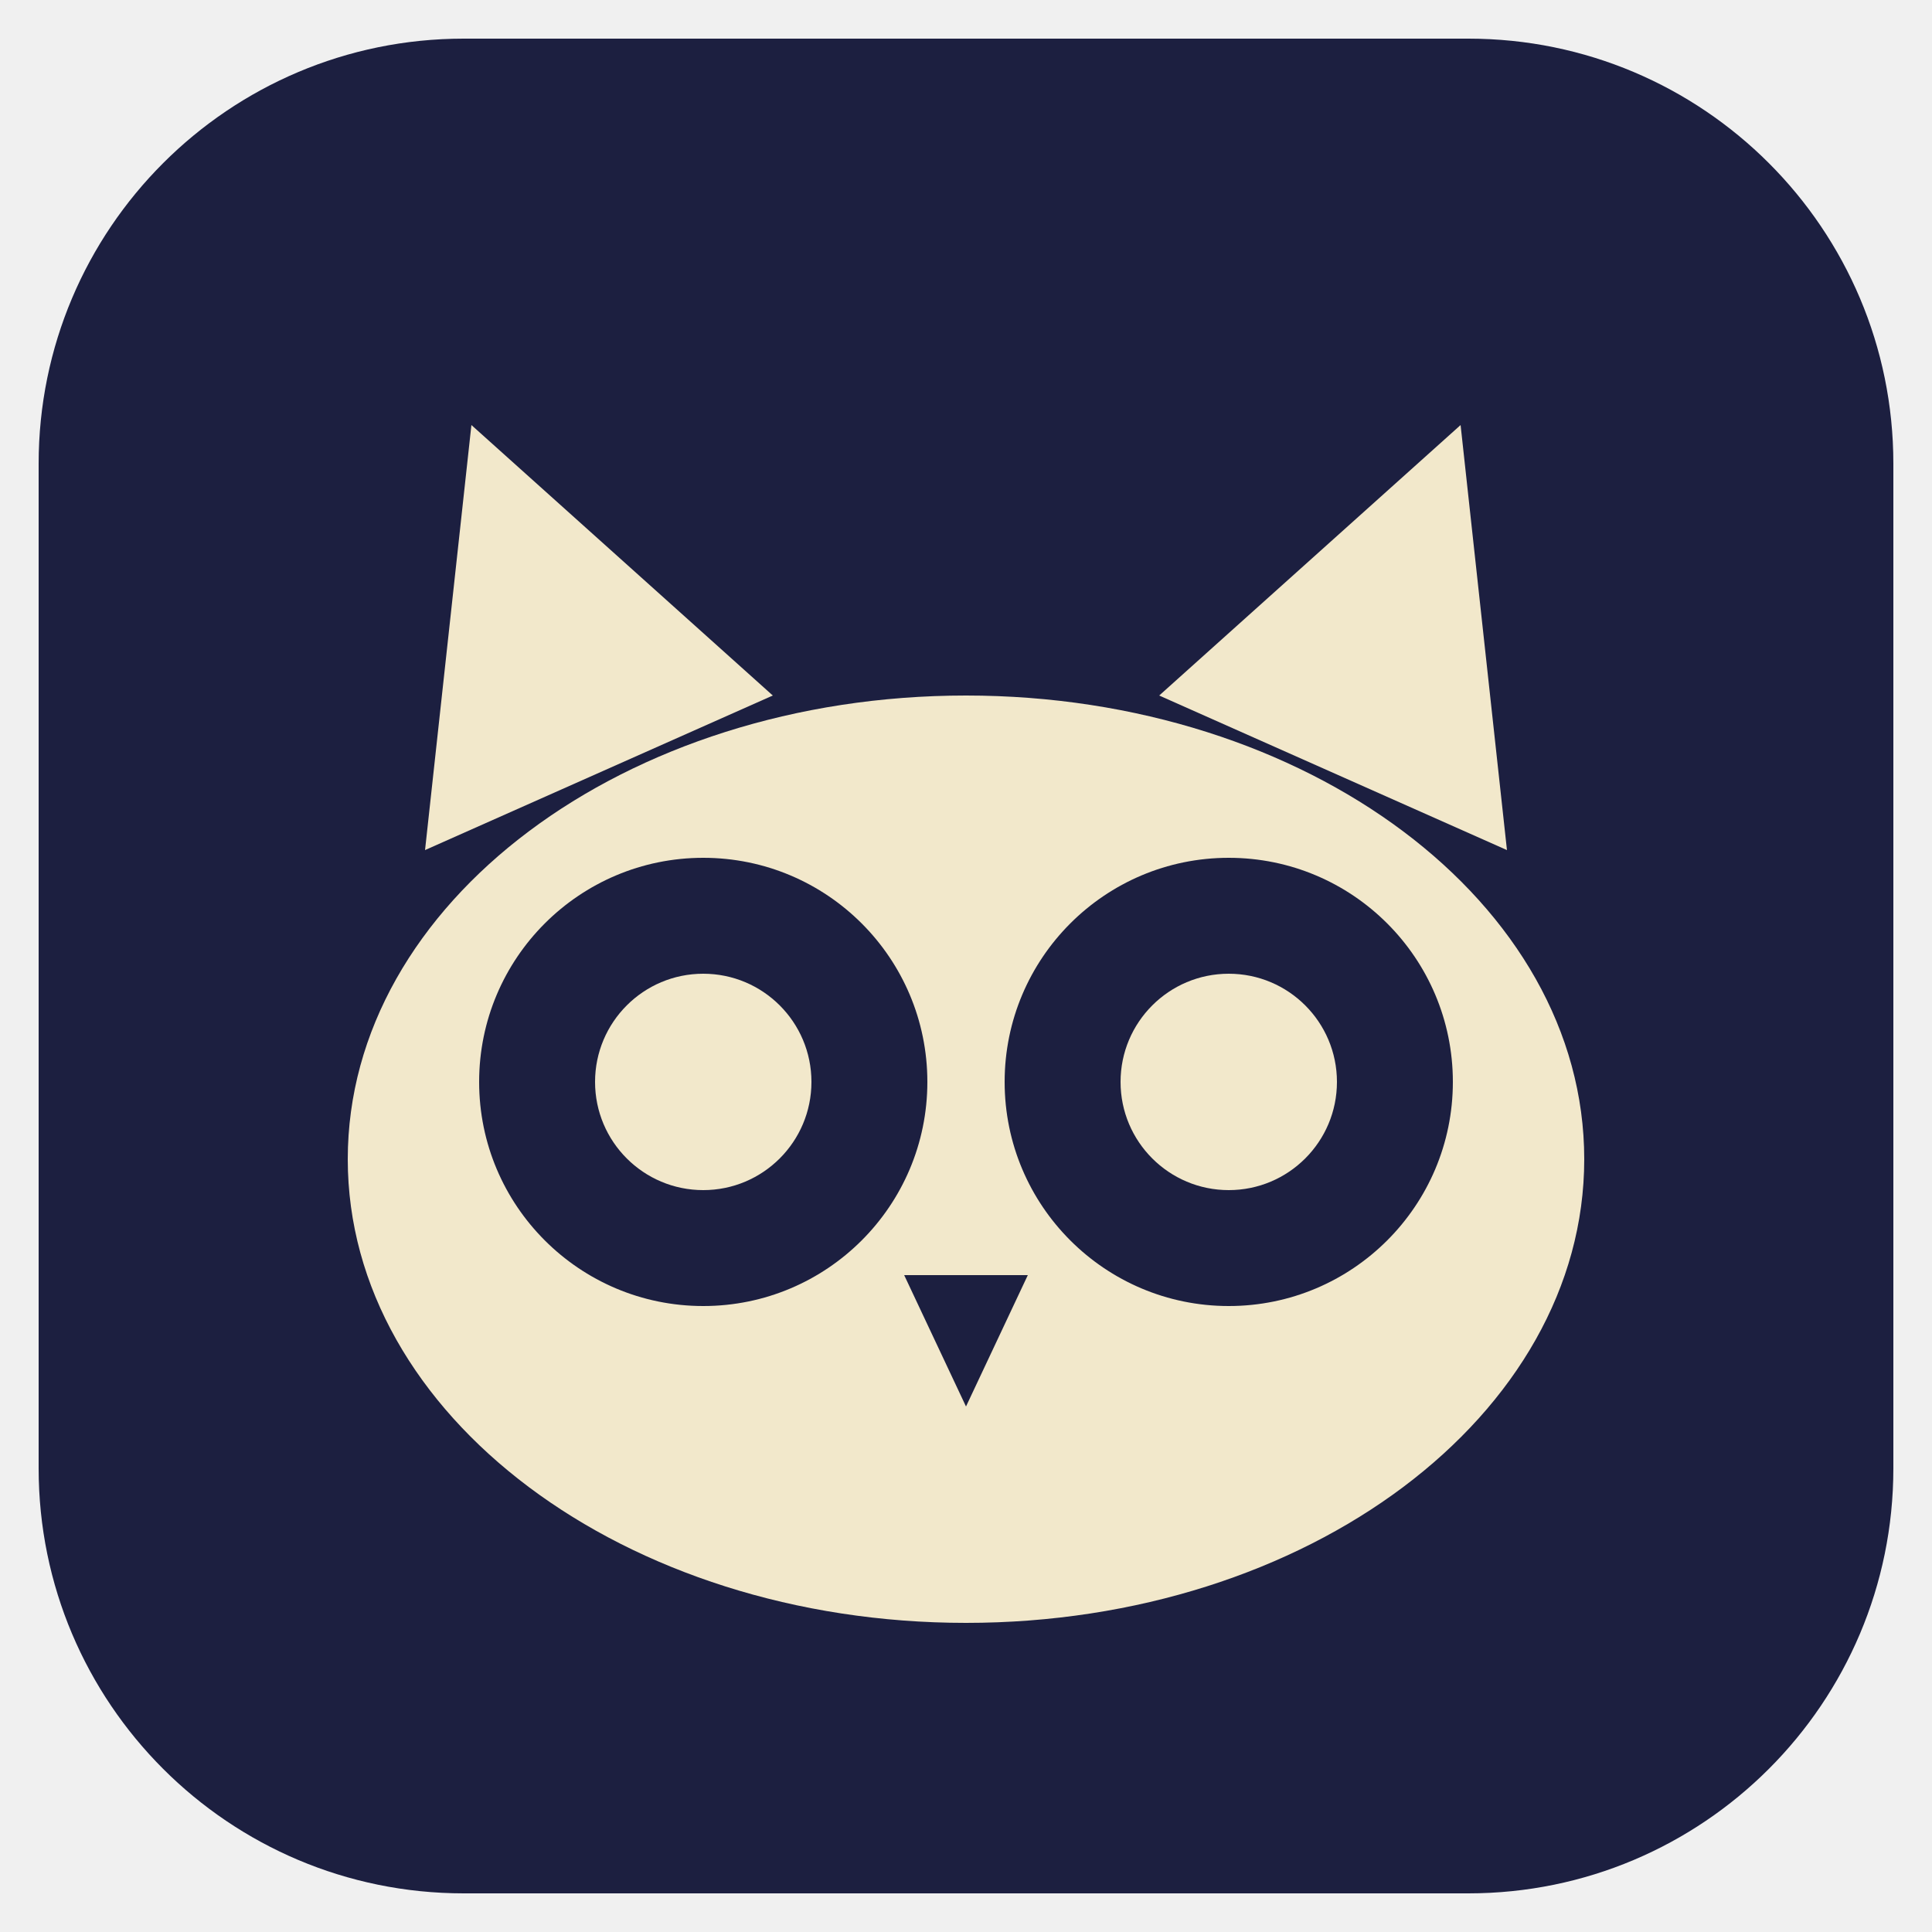
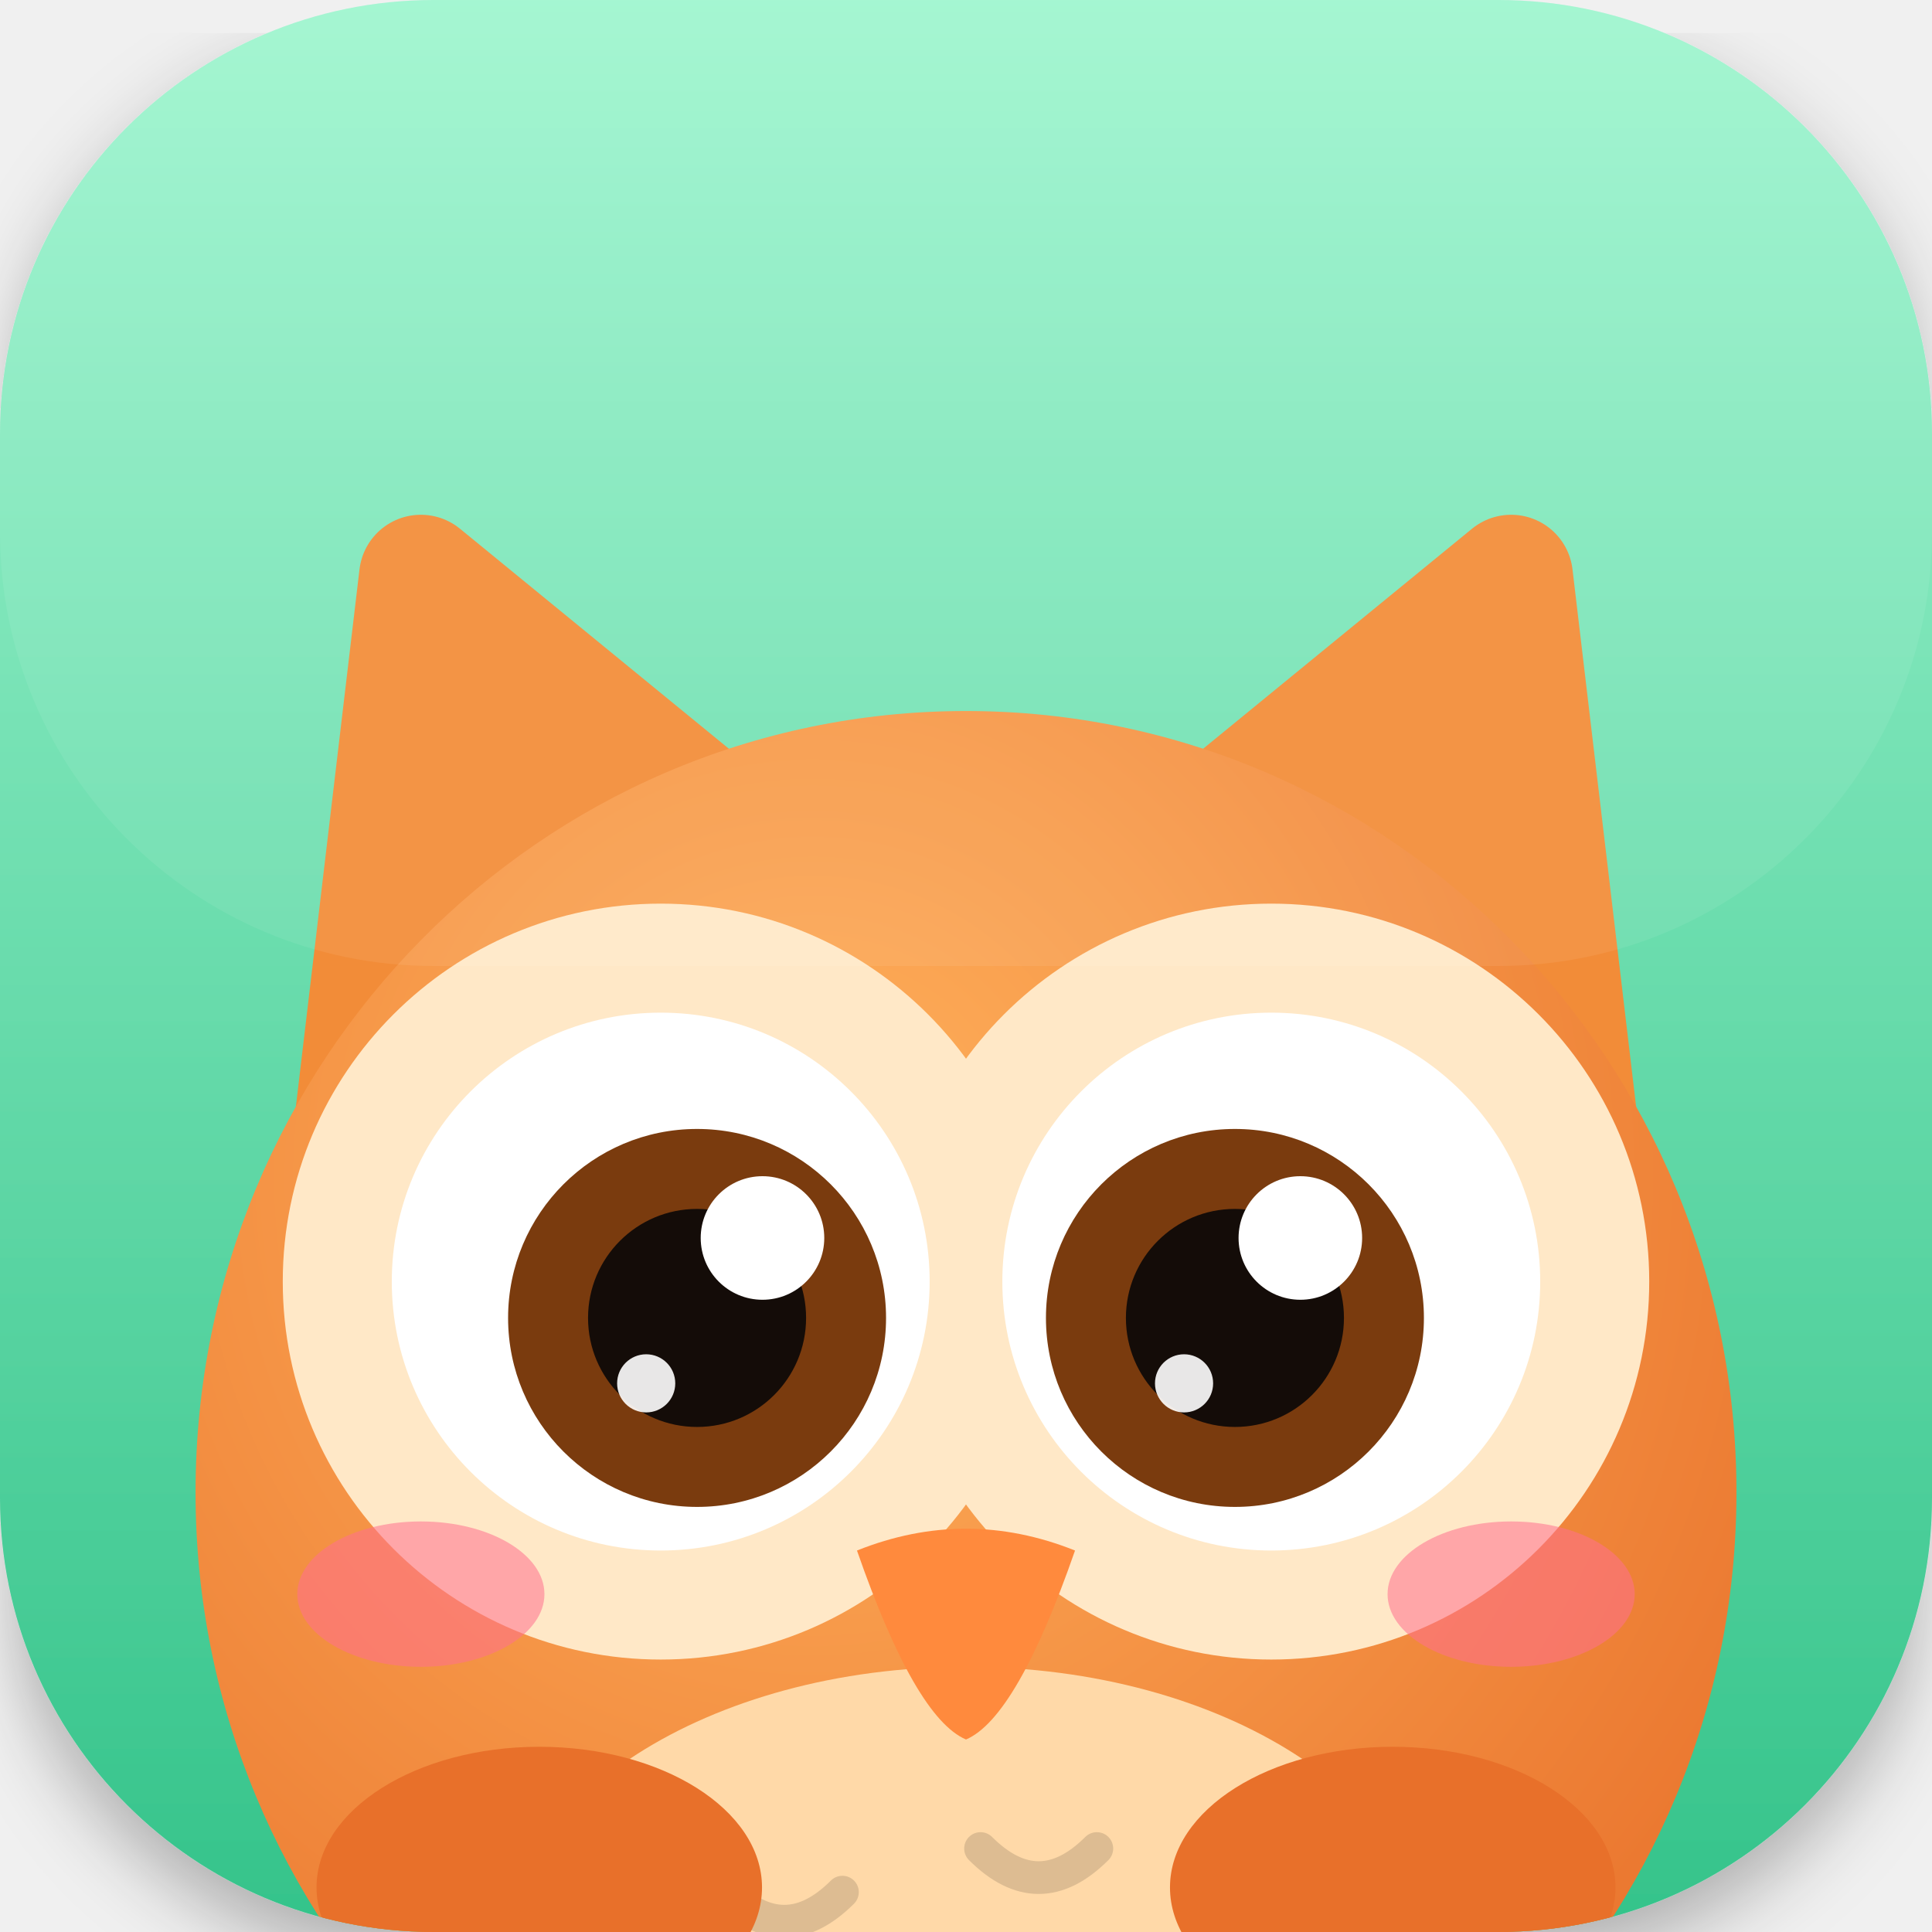
- <svg xmlns="http://www.w3.org/2000/svg" viewBox="0 0 100 100">
-   <rect x="2" y="2" width="96" height="96" rx="22" fill="#1c1f40" />
-   <g transform="translate(14 14) scale(4)">
-     <path fill="#f2e8cb" d="M2 7.5 L2.6 2 L6.5 5.5 Z M16 7.5 L15.4 2 L11.5 5.5 Z" />
-     <ellipse cx="9" cy="11.5" rx="8" ry="6" fill="#f2e8cb" />
-     <circle cx="5.6" cy="10.5" r="2.9" fill="#1c1f40" />
-     <circle cx="12.4" cy="10.5" r="2.9" fill="#1c1f40" />
-     <circle cx="5.6" cy="10.5" r="1.4" fill="#f2e8cb" />
-     <circle cx="12.4" cy="10.5" r="1.4" fill="#f2e8cb" />
-     <path d="M8.2 13 h1.6 L9 14.7 Z" fill="#1c1f40" />
+ <svg xmlns="http://www.w3.org/2000/svg" viewBox="100 100 824 824">
+   <defs>
+     <linearGradient id="Etile" x1="0" y1="0" x2="0" y2="1">
+       <stop offset="0" stop-color="#9FF5CF" />
+       <stop offset="1" stop-color="#34C38A" />
+     </linearGradient>
+     <clipPath id="Eclip">
+       <rect x="100" y="100" width="824" height="824" rx="185" />
+     </clipPath>
+     <radialGradient id="Ebody" cx=".4" cy=".3" r=".8">
+       <stop offset="0" stop-color="#FFB15C" />
+       <stop offset="1" stop-color="#E8702A" />
+     </radialGradient>
+     <filter id="Esh" x="-10%" y="-10%" width="120%" height="125%">
+       <feDropShadow dx="0" dy="14" stdDeviation="16" flood-opacity=".28" />
+     </filter>
+   </defs>
+   <g filter="url(#Esh)">
+     <rect x="100" y="100" width="824" height="824" rx="185" fill="url(#Etile)" />
+   </g>
+   <g clip-path="url(#Eclip)">
+     <g transform="translate(512 690) scale(1.55)">
+       <path d="M-168 -70 L-150 -222 L-62 -150 Z M168 -70 L150 -222 L62 -150 Z" fill="#F28C38" stroke="#F28C38" stroke-width="34" stroke-linejoin="round" />
+       <ellipse cx="0" cy="30" rx="212" ry="215" fill="url(#Ebody)" />
+       <ellipse cx="0" cy="160" rx="128" ry="82" fill="#FFD9A8" />
+       <path d="M-66 140 q16 16 32 0" stroke="#00000022" stroke-width="9" fill="none" stroke-linecap="round" />
+       <path d="M4 128 q16 16 32 0" stroke="#00000022" stroke-width="9" fill="none" stroke-linecap="round" />
+       <path d="M-26 180 q16 16 32 0" stroke="#00000022" stroke-width="9" fill="none" stroke-linecap="round" />
+       <path d="M44 175 q16 16 32 0" stroke="#00000022" stroke-width="9" fill="none" stroke-linecap="round" />
+       <circle cx="-84" cy="-28" r="104" fill="#FFE8C7" />
+       <circle cx="84" cy="-28" r="104" fill="#FFE8C7" />
+       <circle cx="-84" cy="-28" r="74" fill="#fff" />
+       <circle cx="-74" cy="-18" r="52" fill="#7A3B0E" />
+       <circle cx="-74" cy="-18" r="30" fill="#140c08" />
+       <circle cx="-56" cy="-40" r="17" fill="#fff" />
+       <circle cx="-88" cy="0" r="8" fill="#fff" opacity=".9" />
+       <circle cx="84" cy="-28" r="74" fill="#fff" />
+       <circle cx="74" cy="-18" r="52" fill="#7A3B0E" />
+       <circle cx="74" cy="-18" r="30" fill="#140c08" />
+       <circle cx="92" cy="-40" r="17" fill="#fff" />
+       <circle cx="60" cy="0" r="8" fill="#fff" opacity=".9" />
+       <ellipse cx="-150" cy="58" rx="34" ry="20" fill="#FF6F8E" opacity=".55" />
+       <ellipse cx="150" cy="58" rx="34" ry="20" fill="#FF6F8E" opacity=".55" />
+       <path d="M-30 46 Q0 34 30 46 Q14 92 0 98 Q-14 92 -30 46 Z" fill="#FF8A3D" />
+     </g>
+     <ellipse cx="330" cy="905" rx="95" ry="60" fill="#E8702A" />
+     <ellipse cx="694" cy="905" rx="95" ry="60" fill="#E8702A" />
+     <rect x="100" y="100" width="824" height="412" rx="185" fill="#fff" opacity=".07" />
  </g>
</svg>
